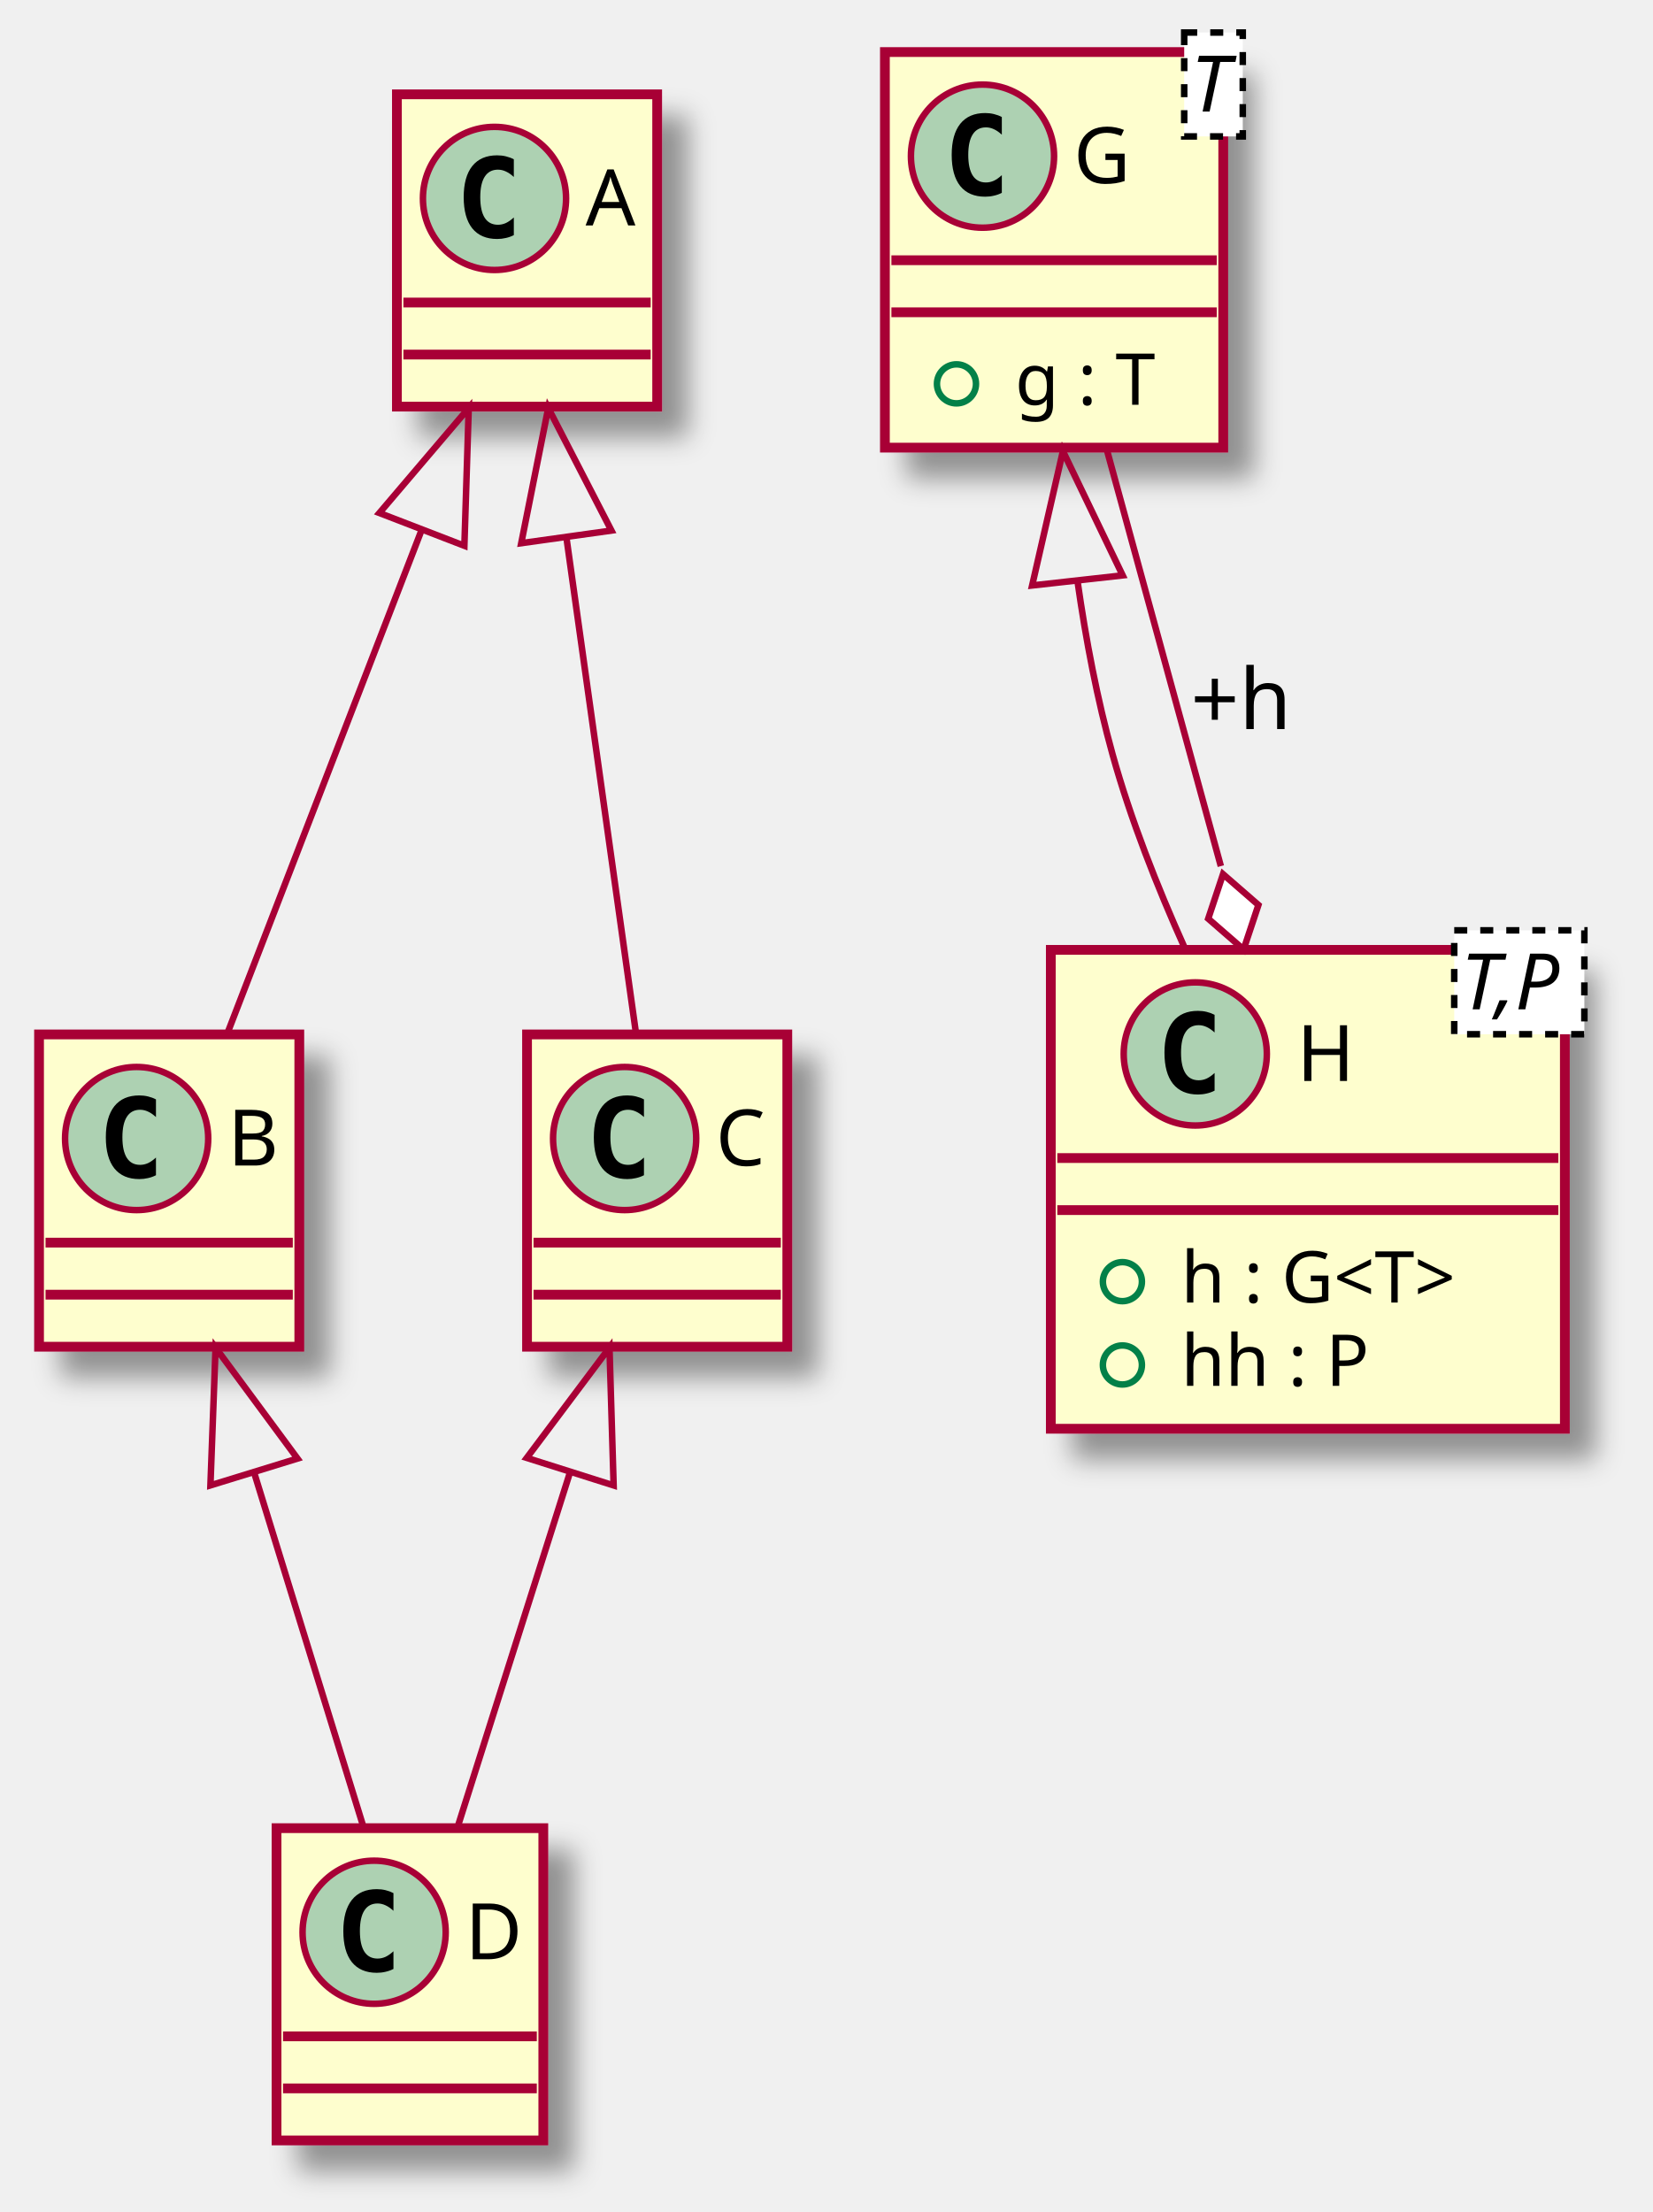
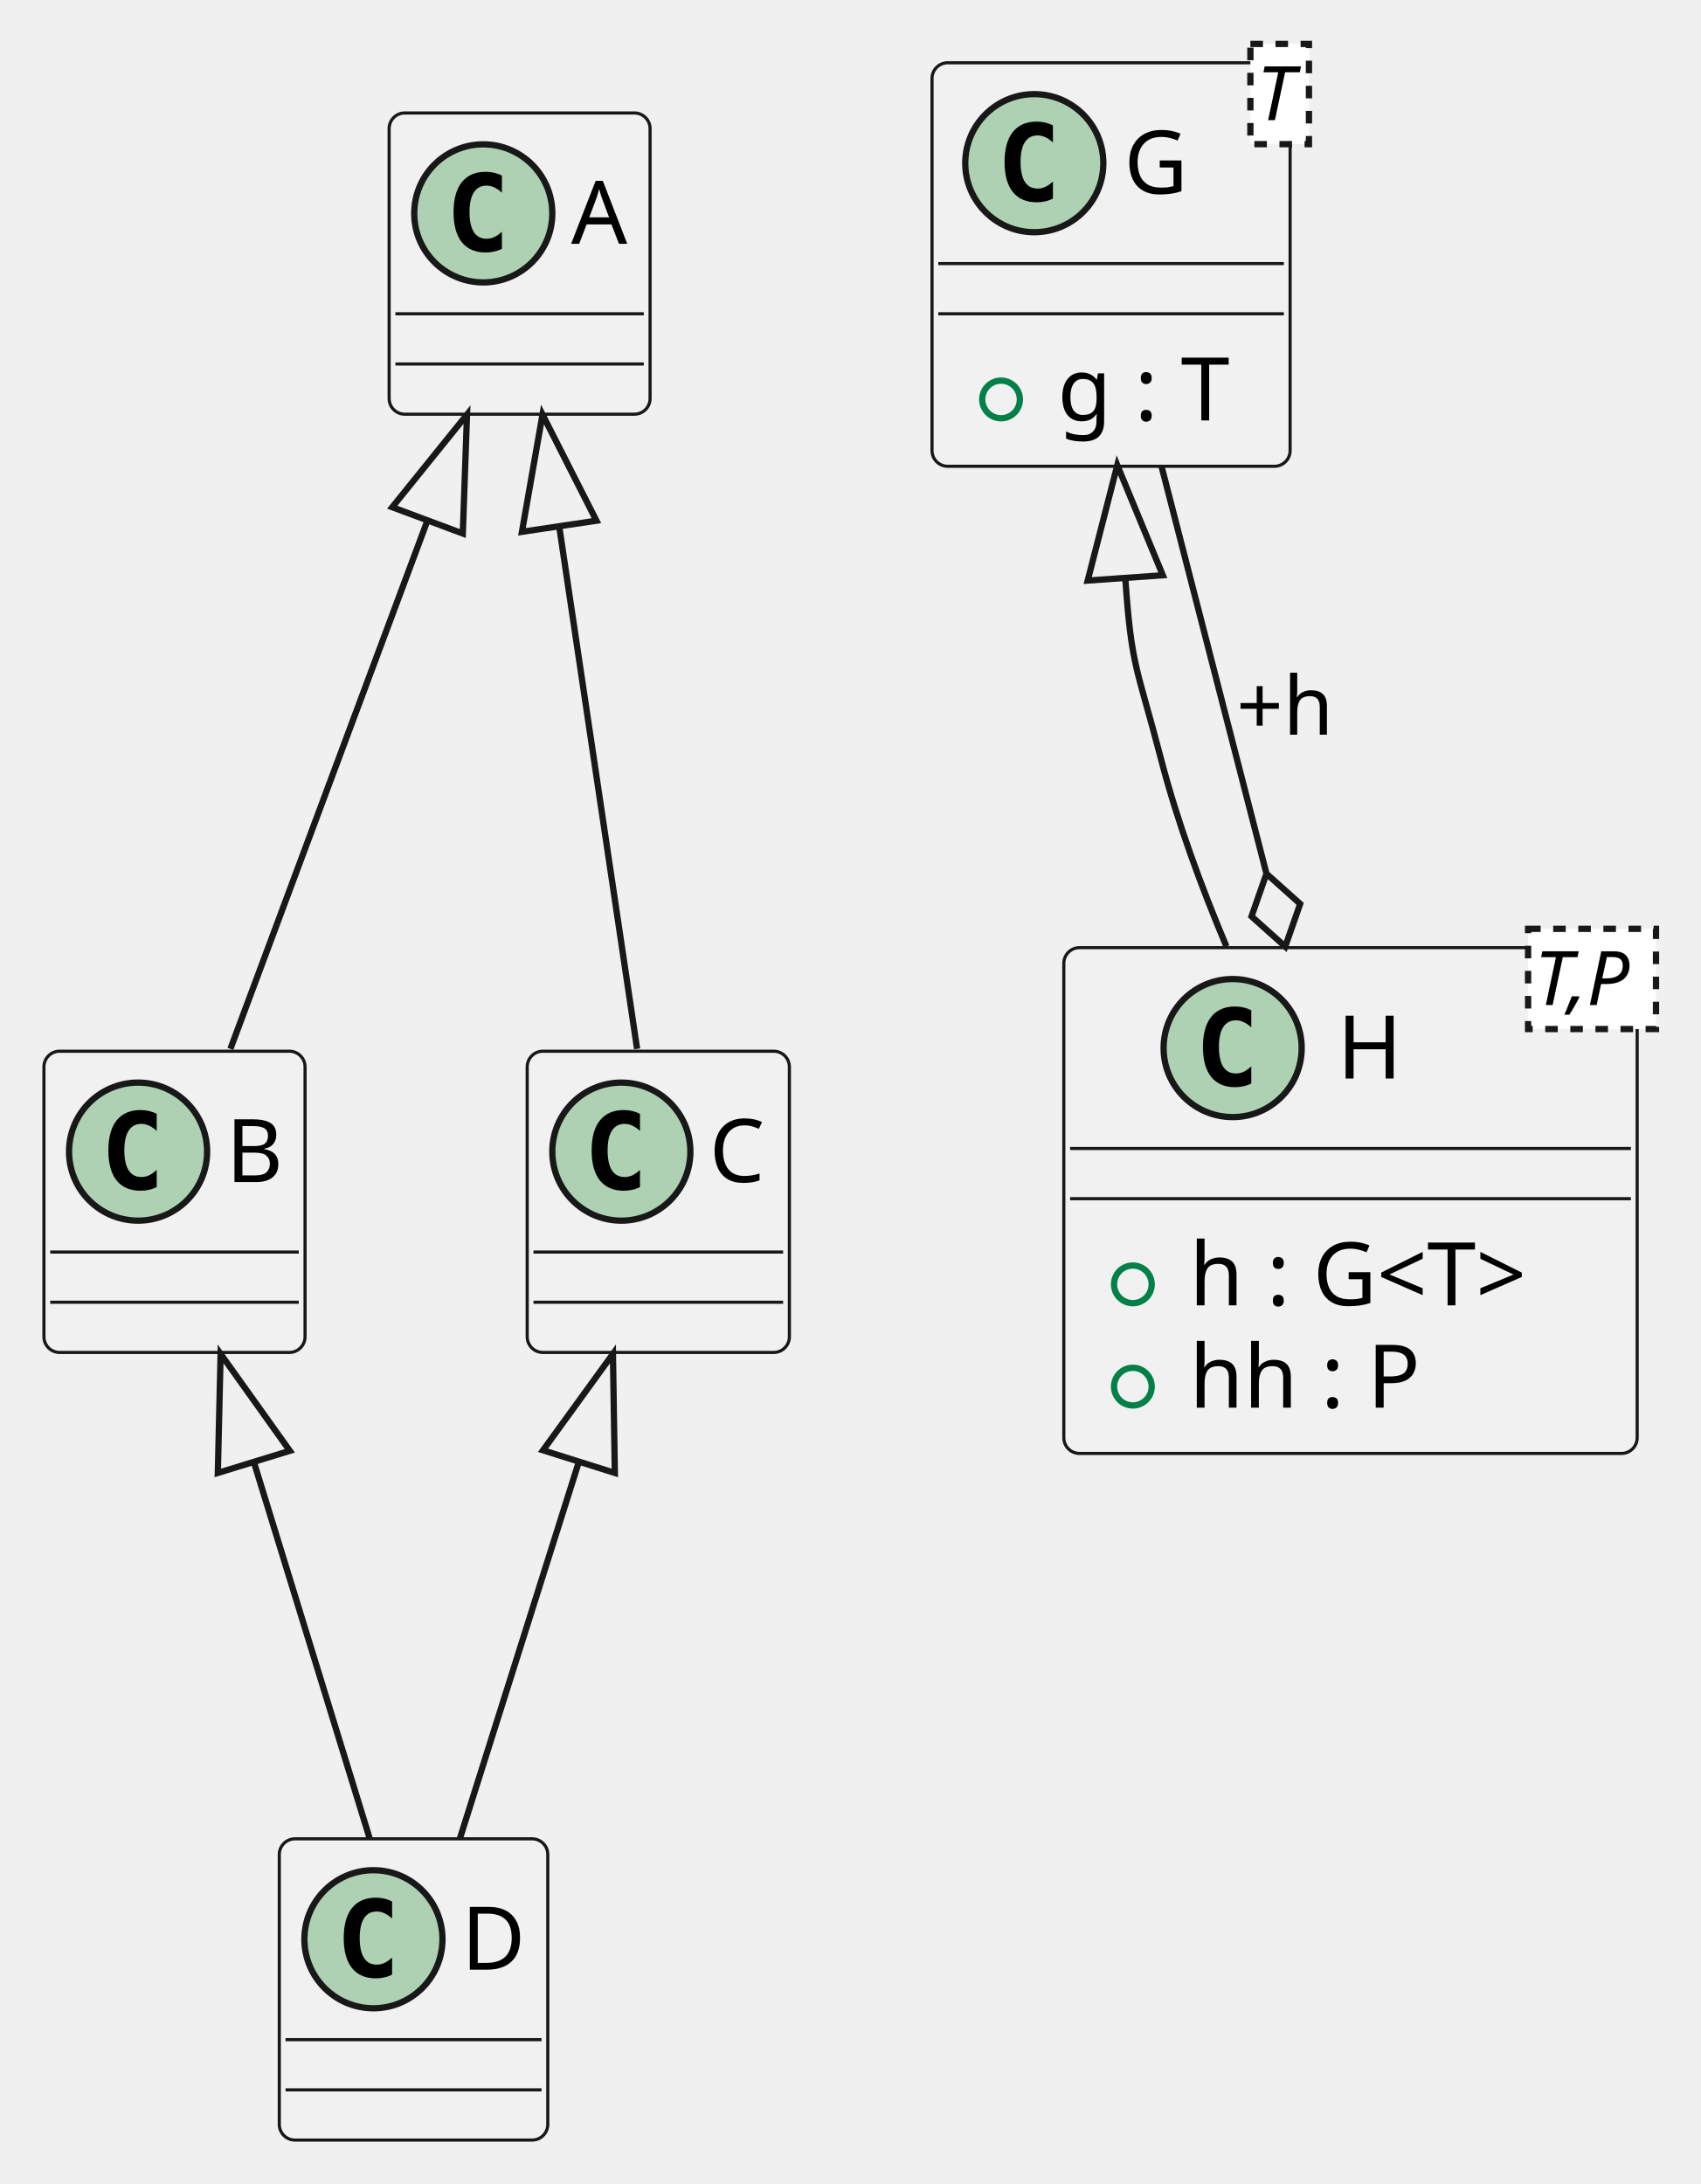
- <svg xmlns="http://www.w3.org/2000/svg" xmlns:xlink="http://www.w3.org/1999/xlink" contentScriptType="application/ecmascript" contentStyleType="text/css" height="340px" preserveAspectRatio="none" style="width:254px;height:340px;" version="1.1" viewBox="0 0 254 340" width="254px" zoomAndPan="magnify">
+ <svg xmlns="http://www.w3.org/2000/svg" xmlns:xlink="http://www.w3.org/1999/xlink" contentStyleType="text/css" height="348px" preserveAspectRatio="none" style="width:271px;height:348px;background:#FFFFFF;" version="1.1" viewBox="0 0 271 348" width="271px" zoomAndPan="magnify">
  <defs>
-     <filter height="300%" id="f1nanhbbq231zm" width="300%" x="-1" y="-1">
-       <feGaussianBlur result="blurOut" stdDeviation="2.0" />
-       <feColorMatrix in="blurOut" result="blurOut2" type="matrix" values="0 0 0 0 0 0 0 0 0 0 0 0 0 0 0 0 0 0 .4 0" />
-       <feOffset dx="4.0" dy="4.0" in="blurOut2" result="blurOut3" />
-       <feBlend in="SourceGraphic" in2="blurOut3" mode="normal" />
-     </filter>
    <style type="text/css">a:hover { text-decoration: underline; }</style>
  </defs>
  <g>
-     <a href="https://github.com/bkryza/clang-uml/blob/e41b0da6776e43f4d4f0bb41619a04e152c35cb6/tests/t00060/t00060.cc#L3" target="_top" title="A" xlink:actuate="onRequest" xlink:href="https://github.com/bkryza/clang-uml/blob/e41b0da6776e43f4d4f0bb41619a04e152c35cb6/tests/t00060/t00060.cc#L3" xlink:show="new" xlink:title="A" xlink:type="simple">
-       <rect fill="#FEFECE" filter="url(#f1nanhbbq231zm)" height="48" id="C_0010988924398770427782" style="stroke: #A80036; stroke-width: 1.5;" width="40" x="61" y="14.5" />
-       <ellipse cx="76" cy="30.5" fill="#ADD1B2" rx="11" ry="11" style="stroke: #A80036; stroke-width: 1.0;" />
-       <path d="M78.969,36.141 Q78.391,36.438 77.75,36.578 Q77.109,36.734 76.406,36.734 Q73.906,36.734 72.578,35.094 Q71.266,33.438 71.266,30.312 Q71.266,27.188 72.578,25.531 Q73.906,23.875 76.406,23.875 Q77.109,23.875 77.75,24.031 Q78.406,24.188 78.969,24.484 L78.969,27.203 Q78.344,26.625 77.75,26.359 Q77.156,26.078 76.531,26.078 Q75.188,26.078 74.5,27.156 Q73.812,28.219 73.812,30.312 Q73.812,32.406 74.5,33.484 Q75.188,34.547 76.531,34.547 Q77.156,34.547 77.75,34.281 Q78.344,34 78.969,33.422 L78.969,36.141 Z " />
-       <text fill="#000000" font-family="sans-serif" font-size="12" lengthAdjust="spacingAndGlyphs" textLength="8" x="90" y="34.654">A</text>
-       <line style="stroke: #A80036; stroke-width: 1.5;" x1="62" x2="100" y1="46.5" y2="46.5" />
-       <line style="stroke: #A80036; stroke-width: 1.5;" x1="62" x2="100" y1="54.5" y2="54.5" />
+     <a href="https://github.com/bkryza/clang-uml/blob/1aecadc20ec85d3e8b9d6199a45c6d1034411a29/tests/t00060/t00060.cc#L3" target="_top" title="A" xlink:actuate="onRequest" xlink:href="https://github.com/bkryza/clang-uml/blob/1aecadc20ec85d3e8b9d6199a45c6d1034411a29/tests/t00060/t00060.cc#L3" xlink:show="new" xlink:title="A" xlink:type="simple">
+       <g id="elem_C_0010988924398770427782">
+         <rect codeLine="2" fill="#F1F1F1" height="48" id="C_0010988924398770427782" rx="2.5" ry="2.5" style="stroke:#181818;stroke-width:0.5;" width="41.577" x="62" y="18" />
+         <ellipse cx="77" cy="34" fill="#ADD1B2" rx="11" ry="11" style="stroke:#181818;stroke-width:1.0;" />
+         <path d="M79.969,39.641 Q79.391,39.938 78.75,40.078 Q78.109,40.234 77.406,40.234 Q74.906,40.234 73.578,38.594 Q72.266,36.938 72.266,33.812 Q72.266,30.688 73.578,29.031 Q74.906,27.375 77.406,27.375 Q78.109,27.375 78.75,27.531 Q79.406,27.688 79.969,27.984 L79.969,30.703 Q79.344,30.125 78.75,29.859 Q78.156,29.578 77.531,29.578 Q76.188,29.578 75.5,30.656 Q74.812,31.719 74.812,33.812 Q74.812,35.906 75.5,36.984 Q76.188,38.047 77.531,38.047 Q78.156,38.047 78.75,37.781 Q79.344,37.5 79.969,36.922 L79.969,39.641 Z " fill="#000000" />
+         <text fill="#000000" font-family="sans-serif" font-size="14" lengthAdjust="spacing" textLength="9.577" x="91" y="38.847">A</text>
+         <line style="stroke:#181818;stroke-width:0.5;" x1="63" x2="102.577" y1="50" y2="50" />
+         <line style="stroke:#181818;stroke-width:0.5;" x1="63" x2="102.577" y1="58" y2="58" />
+       </g>
    </a>
-     <a href="https://github.com/bkryza/clang-uml/blob/e41b0da6776e43f4d4f0bb41619a04e152c35cb6/tests/t00060/t00060.cc#L4" target="_top" title="B" xlink:actuate="onRequest" xlink:href="https://github.com/bkryza/clang-uml/blob/e41b0da6776e43f4d4f0bb41619a04e152c35cb6/tests/t00060/t00060.cc#L4" xlink:show="new" xlink:title="B" xlink:type="simple">
-       <rect fill="#FEFECE" filter="url(#f1nanhbbq231zm)" height="48" id="C_0003837202951447476570" style="stroke: #A80036; stroke-width: 1.5;" width="40" x="6" y="159" />
-       <ellipse cx="21" cy="175" fill="#ADD1B2" rx="11" ry="11" style="stroke: #A80036; stroke-width: 1.0;" />
-       <path d="M23.969,180.641 Q23.391,180.938 22.75,181.078 Q22.109,181.234 21.406,181.234 Q18.906,181.234 17.578,179.594 Q16.266,177.938 16.266,174.812 Q16.266,171.688 17.578,170.031 Q18.906,168.375 21.406,168.375 Q22.109,168.375 22.75,168.531 Q23.406,168.688 23.969,168.984 L23.969,171.703 Q23.344,171.125 22.75,170.859 Q22.156,170.578 21.531,170.578 Q20.188,170.578 19.5,171.656 Q18.812,172.719 18.812,174.812 Q18.812,176.906 19.5,177.984 Q20.188,179.047 21.531,179.047 Q22.156,179.047 22.75,178.781 Q23.344,178.5 23.969,177.922 L23.969,180.641 Z " />
-       <text fill="#000000" font-family="sans-serif" font-size="12" lengthAdjust="spacingAndGlyphs" textLength="8" x="35" y="179.154">B</text>
-       <line style="stroke: #A80036; stroke-width: 1.5;" x1="7" x2="45" y1="191" y2="191" />
-       <line style="stroke: #A80036; stroke-width: 1.5;" x1="7" x2="45" y1="199" y2="199" />
+     <a href="https://github.com/bkryza/clang-uml/blob/1aecadc20ec85d3e8b9d6199a45c6d1034411a29/tests/t00060/t00060.cc#L4" target="_top" title="B" xlink:actuate="onRequest" xlink:href="https://github.com/bkryza/clang-uml/blob/1aecadc20ec85d3e8b9d6199a45c6d1034411a29/tests/t00060/t00060.cc#L4" xlink:show="new" xlink:title="B" xlink:type="simple">
+       <g id="elem_C_0003837202951447476570">
+         <rect codeLine="6" fill="#F1F1F1" height="48" id="C_0003837202951447476570" rx="2.5" ry="2.5" style="stroke:#181818;stroke-width:0.5;" width="41.605" x="7" y="167.5" />
+         <ellipse cx="22" cy="183.5" fill="#ADD1B2" rx="11" ry="11" style="stroke:#181818;stroke-width:1.0;" />
+         <path d="M24.969,189.141 Q24.391,189.438 23.75,189.578 Q23.109,189.734 22.406,189.734 Q19.906,189.734 18.578,188.094 Q17.266,186.438 17.266,183.312 Q17.266,180.188 18.578,178.531 Q19.906,176.875 22.406,176.875 Q23.109,176.875 23.75,177.031 Q24.406,177.188 24.969,177.484 L24.969,180.203 Q24.344,179.625 23.75,179.359 Q23.156,179.078 22.531,179.078 Q21.188,179.078 20.5,180.156 Q19.812,181.219 19.812,183.312 Q19.812,185.406 20.5,186.484 Q21.188,187.547 22.531,187.547 Q23.156,187.547 23.75,187.281 Q24.344,187 24.969,186.422 L24.969,189.141 Z " fill="#000000" />
+         <text fill="#000000" font-family="sans-serif" font-size="14" lengthAdjust="spacing" textLength="9.604" x="36" y="188.347">B</text>
+         <line style="stroke:#181818;stroke-width:0.5;" x1="8" x2="47.605" y1="199.5" y2="199.5" />
+         <line style="stroke:#181818;stroke-width:0.5;" x1="8" x2="47.605" y1="207.5" y2="207.5" />
+       </g>
    </a>
-     <a href="https://github.com/bkryza/clang-uml/blob/e41b0da6776e43f4d4f0bb41619a04e152c35cb6/tests/t00060/t00060.cc#L5" target="_top" title="C" xlink:actuate="onRequest" xlink:href="https://github.com/bkryza/clang-uml/blob/e41b0da6776e43f4d4f0bb41619a04e152c35cb6/tests/t00060/t00060.cc#L5" xlink:show="new" xlink:title="C" xlink:type="simple">
-       <rect fill="#FEFECE" filter="url(#f1nanhbbq231zm)" height="48" id="C_0014621286753018118303" style="stroke: #A80036; stroke-width: 1.5;" width="40" x="81" y="159" />
-       <ellipse cx="96" cy="175" fill="#ADD1B2" rx="11" ry="11" style="stroke: #A80036; stroke-width: 1.0;" />
-       <path d="M98.969,180.641 Q98.391,180.938 97.75,181.078 Q97.109,181.234 96.406,181.234 Q93.906,181.234 92.578,179.594 Q91.266,177.938 91.266,174.812 Q91.266,171.688 92.578,170.031 Q93.906,168.375 96.406,168.375 Q97.109,168.375 97.75,168.531 Q98.406,168.688 98.969,168.984 L98.969,171.703 Q98.344,171.125 97.75,170.859 Q97.156,170.578 96.531,170.578 Q95.188,170.578 94.5,171.656 Q93.812,172.719 93.812,174.812 Q93.812,176.906 94.5,177.984 Q95.188,179.047 96.531,179.047 Q97.156,179.047 97.75,178.781 Q98.344,178.5 98.969,177.922 L98.969,180.641 Z " />
-       <text fill="#000000" font-family="sans-serif" font-size="12" lengthAdjust="spacingAndGlyphs" textLength="8" x="110" y="179.154">C</text>
-       <line style="stroke: #A80036; stroke-width: 1.5;" x1="82" x2="120" y1="191" y2="191" />
-       <line style="stroke: #A80036; stroke-width: 1.5;" x1="82" x2="120" y1="199" y2="199" />
+     <a href="https://github.com/bkryza/clang-uml/blob/1aecadc20ec85d3e8b9d6199a45c6d1034411a29/tests/t00060/t00060.cc#L5" target="_top" title="C" xlink:actuate="onRequest" xlink:href="https://github.com/bkryza/clang-uml/blob/1aecadc20ec85d3e8b9d6199a45c6d1034411a29/tests/t00060/t00060.cc#L5" xlink:show="new" xlink:title="C" xlink:type="simple">
+       <g id="elem_C_0014621286753018118303">
+         <rect codeLine="10" fill="#F1F1F1" height="48" id="C_0014621286753018118303" rx="2.5" ry="2.5" style="stroke:#181818;stroke-width:0.5;" width="41.775" x="84" y="167.5" />
+         <ellipse cx="99" cy="183.5" fill="#ADD1B2" rx="11" ry="11" style="stroke:#181818;stroke-width:1.0;" />
+         <path d="M101.969,189.141 Q101.391,189.438 100.75,189.578 Q100.109,189.734 99.406,189.734 Q96.906,189.734 95.578,188.094 Q94.266,186.438 94.266,183.312 Q94.266,180.188 95.578,178.531 Q96.906,176.875 99.406,176.875 Q100.109,176.875 100.75,177.031 Q101.406,177.188 101.969,177.484 L101.969,180.203 Q101.344,179.625 100.75,179.359 Q100.156,179.078 99.531,179.078 Q98.188,179.078 97.5,180.156 Q96.812,181.219 96.812,183.312 Q96.812,185.406 97.5,186.484 Q98.188,187.547 99.531,187.547 Q100.156,187.547 100.75,187.281 Q101.344,187 101.969,186.422 L101.969,189.141 Z " fill="#000000" />
+         <text fill="#000000" font-family="sans-serif" font-size="14" lengthAdjust="spacing" textLength="9.775" x="113" y="188.347">C</text>
+         <line style="stroke:#181818;stroke-width:0.5;" x1="85" x2="124.775" y1="199.5" y2="199.5" />
+         <line style="stroke:#181818;stroke-width:0.5;" x1="85" x2="124.775" y1="207.5" y2="207.5" />
+       </g>
    </a>
-     <a href="https://github.com/bkryza/clang-uml/blob/e41b0da6776e43f4d4f0bb41619a04e152c35cb6/tests/t00060/t00060.cc#L6" target="_top" title="D" xlink:actuate="onRequest" xlink:href="https://github.com/bkryza/clang-uml/blob/e41b0da6776e43f4d4f0bb41619a04e152c35cb6/tests/t00060/t00060.cc#L6" xlink:show="new" xlink:title="D" xlink:type="simple">
-       <rect fill="#FEFECE" filter="url(#f1nanhbbq231zm)" height="48" id="C_0013037498978322255855" style="stroke: #A80036; stroke-width: 1.5;" width="41" x="42.5" y="281" />
-       <ellipse cx="57.5" cy="297" fill="#ADD1B2" rx="11" ry="11" style="stroke: #A80036; stroke-width: 1.0;" />
-       <path d="M60.469,302.641 Q59.891,302.938 59.25,303.078 Q58.609,303.234 57.906,303.234 Q55.406,303.234 54.078,301.594 Q52.766,299.938 52.766,296.812 Q52.766,293.688 54.078,292.031 Q55.406,290.375 57.906,290.375 Q58.609,290.375 59.25,290.531 Q59.906,290.688 60.469,290.984 L60.469,293.703 Q59.844,293.125 59.25,292.859 Q58.656,292.578 58.031,292.578 Q56.688,292.578 56,293.656 Q55.312,294.719 55.312,296.812 Q55.312,298.906 56,299.984 Q56.688,301.047 58.031,301.047 Q58.656,301.047 59.25,300.781 Q59.844,300.5 60.469,299.922 L60.469,302.641 Z " />
-       <text fill="#000000" font-family="sans-serif" font-size="12" lengthAdjust="spacingAndGlyphs" textLength="9" x="71.5" y="301.154">D</text>
-       <line style="stroke: #A80036; stroke-width: 1.5;" x1="43.5" x2="82.5" y1="313" y2="313" />
-       <line style="stroke: #A80036; stroke-width: 1.5;" x1="43.5" x2="82.5" y1="321" y2="321" />
+     <a href="https://github.com/bkryza/clang-uml/blob/1aecadc20ec85d3e8b9d6199a45c6d1034411a29/tests/t00060/t00060.cc#L6" target="_top" title="D" xlink:actuate="onRequest" xlink:href="https://github.com/bkryza/clang-uml/blob/1aecadc20ec85d3e8b9d6199a45c6d1034411a29/tests/t00060/t00060.cc#L6" xlink:show="new" xlink:title="D" xlink:type="simple">
+       <g id="elem_C_0013037498978322255855">
+         <rect codeLine="14" fill="#F1F1F1" height="48" id="C_0013037498978322255855" rx="2.5" ry="2.5" style="stroke:#181818;stroke-width:0.5;" width="42.78" x="44.5" y="293" />
+         <ellipse cx="59.5" cy="309" fill="#ADD1B2" rx="11" ry="11" style="stroke:#181818;stroke-width:1.0;" />
+         <path d="M62.469,314.641 Q61.891,314.938 61.25,315.078 Q60.609,315.234 59.906,315.234 Q57.406,315.234 56.078,313.594 Q54.766,311.938 54.766,308.812 Q54.766,305.688 56.078,304.031 Q57.406,302.375 59.906,302.375 Q60.609,302.375 61.25,302.531 Q61.906,302.688 62.469,302.984 L62.469,305.703 Q61.844,305.125 61.25,304.859 Q60.656,304.578 60.031,304.578 Q58.688,304.578 58,305.656 Q57.312,306.719 57.312,308.812 Q57.312,310.906 58,311.984 Q58.688,313.047 60.031,313.047 Q60.656,313.047 61.25,312.781 Q61.844,312.5 62.469,311.922 L62.469,314.641 Z " fill="#000000" />
+         <text fill="#000000" font-family="sans-serif" font-size="14" lengthAdjust="spacing" textLength="10.78" x="73.5" y="313.847">D</text>
+         <line style="stroke:#181818;stroke-width:0.5;" x1="45.5" x2="86.28" y1="325" y2="325" />
+         <line style="stroke:#181818;stroke-width:0.5;" x1="45.5" x2="86.28" y1="333" y2="333" />
+       </g>
    </a>
-     <a href="https://github.com/bkryza/clang-uml/blob/e41b0da6776e43f4d4f0bb41619a04e152c35cb6/tests/t00060/t00060.cc#L10" target="_top" title="G" xlink:actuate="onRequest" xlink:href="https://github.com/bkryza/clang-uml/blob/e41b0da6776e43f4d4f0bb41619a04e152c35cb6/tests/t00060/t00060.cc#L10" xlink:show="new" xlink:title="G" xlink:type="simple">
-       <rect fill="#FEFECE" filter="url(#f1nanhbbq231zm)" height="60.805" id="C_0015018438600264556141" style="stroke: #A80036; stroke-width: 1.5;" width="52" x="136" y="8" />
-       <ellipse cx="151" cy="24" fill="#ADD1B2" rx="11" ry="11" style="stroke: #A80036; stroke-width: 1.0;" />
-       <path d="M153.969,29.641 Q153.391,29.938 152.75,30.078 Q152.109,30.234 151.406,30.234 Q148.906,30.234 147.578,28.594 Q146.266,26.938 146.266,23.812 Q146.266,20.688 147.578,19.031 Q148.906,17.375 151.406,17.375 Q152.109,17.375 152.75,17.531 Q153.406,17.688 153.969,17.984 L153.969,20.703 Q153.344,20.125 152.75,19.859 Q152.156,19.578 151.531,19.578 Q150.188,19.578 149.5,20.656 Q148.812,21.719 148.812,23.812 Q148.812,25.906 149.5,26.984 Q150.188,28.047 151.531,28.047 Q152.156,28.047 152.75,27.781 Q153.344,27.5 153.969,26.922 L153.969,29.641 Z " />
-       <text fill="#000000" font-family="sans-serif" font-size="12" lengthAdjust="spacingAndGlyphs" textLength="9" x="165" y="28.154">G</text>
-       <rect fill="#FFFFFF" height="15.969" style="stroke: #000000; stroke-width: 1.0; stroke-dasharray: 2.0,2.0;" width="9" x="182" y="5" />
-       <text fill="#000000" font-family="sans-serif" font-size="12" font-style="italic" lengthAdjust="spacingAndGlyphs" textLength="7" x="183" y="17.139">T</text>
-       <line style="stroke: #A80036; stroke-width: 1.5;" x1="137" x2="187" y1="40" y2="40" />
-       <line style="stroke: #A80036; stroke-width: 1.5;" x1="137" x2="187" y1="48" y2="48" />
+     <a href="https://github.com/bkryza/clang-uml/blob/1aecadc20ec85d3e8b9d6199a45c6d1034411a29/tests/t00060/t00060.cc#L10" target="_top" title="G" xlink:actuate="onRequest" xlink:href="https://github.com/bkryza/clang-uml/blob/1aecadc20ec85d3e8b9d6199a45c6d1034411a29/tests/t00060/t00060.cc#L10" xlink:show="new" xlink:title="G" xlink:type="simple">
+       <g id="elem_C_0015018438600264556141">
+         <rect codeLine="18" fill="#F1F1F1" height="64.297" id="C_0015018438600264556141" rx="2.5" ry="2.5" style="stroke:#181818;stroke-width:0.5;" width="57.056" x="148.5" y="10" />
+         <ellipse cx="164.795" cy="26" fill="#ADD1B2" rx="11" ry="11" style="stroke:#181818;stroke-width:1.0;" />
+         <path d="M167.763,31.641 Q167.185,31.938 166.545,32.078 Q165.904,32.234 165.201,32.234 Q162.701,32.234 161.373,30.594 Q160.06,28.938 160.06,25.812 Q160.06,22.688 161.373,21.031 Q162.701,19.375 165.201,19.375 Q165.904,19.375 166.545,19.531 Q167.201,19.688 167.763,19.984 L167.763,22.703 Q167.138,22.125 166.545,21.859 Q165.951,21.578 165.326,21.578 Q163.982,21.578 163.295,22.656 Q162.607,23.719 162.607,25.812 Q162.607,27.906 163.295,28.984 Q163.982,30.047 165.326,30.047 Q165.951,30.047 166.545,29.781 Q167.138,29.5 167.763,28.922 L167.763,31.641 Z " fill="#000000" />
+         <text fill="#000000" font-family="sans-serif" font-size="14" lengthAdjust="spacing" textLength="10.849" x="179.082" y="30.847">G</text>
+         <rect fill="#FFFFFF" height="15.969" style="stroke:#181818;stroke-width:1.0;stroke-dasharray:2.0,2.0;" width="9.33" x="199.226" y="7" />
+         <text fill="#000000" font-family="sans-serif" font-size="12" font-style="italic" lengthAdjust="spacing" textLength="7.33" x="200.226" y="19.139">T</text>
+         <line style="stroke:#181818;stroke-width:0.5;" x1="149.5" x2="204.556" y1="42" y2="42" />
+         <line style="stroke:#181818;stroke-width:0.5;" x1="149.5" x2="204.556" y1="50" y2="50" />
+         <a href="https://github.com/bkryza/clang-uml/blob/1aecadc20ec85d3e8b9d6199a45c6d1034411a29/tests/t00060/t00060.cc#L11" target="_top" title="g" xlink:actuate="onRequest" xlink:href="https://github.com/bkryza/clang-uml/blob/1aecadc20ec85d3e8b9d6199a45c6d1034411a29/tests/t00060/t00060.cc#L11" xlink:show="new" xlink:title="g" xlink:type="simple">
+           <rect fill="#F1F1F1" height="10" style="stroke:none;stroke-width:1.0;" width="20" x="154.5" y="58.648" />
+           <ellipse cx="159.5" cy="63.648" fill="none" rx="3" ry="3" style="stroke:#038048;stroke-width:1.0;" />
+         </a>
+         <a href="https://github.com/bkryza/clang-uml/blob/1aecadc20ec85d3e8b9d6199a45c6d1034411a29/tests/t00060/t00060.cc#L11" target="_top" title="g" xlink:actuate="onRequest" xlink:href="https://github.com/bkryza/clang-uml/blob/1aecadc20ec85d3e8b9d6199a45c6d1034411a29/tests/t00060/t00060.cc#L11" xlink:show="new" xlink:title="g" xlink:type="simple">
+           <text fill="#000000" font-family="sans-serif" font-size="14" lengthAdjust="spacing" textLength="31.056" x="168.5" y="66.995">g : T</text>
+         </a>
+       </g>
    </a>
-     <a href="https://github.com/bkryza/clang-uml/blob/e41b0da6776e43f4d4f0bb41619a04e152c35cb6/tests/t00060/t00060.cc#L11" target="_top" title="g" xlink:actuate="onRequest" xlink:href="https://github.com/bkryza/clang-uml/blob/e41b0da6776e43f4d4f0bb41619a04e152c35cb6/tests/t00060/t00060.cc#L11" xlink:show="new" xlink:title="g" xlink:type="simple">
-       <rect fill="#FEFECE" height="10" style="stroke: none; stroke-width: 1.0;" width="20" x="142" y="54" />
-       <ellipse cx="147" cy="59" fill="none" rx="3" ry="3" style="stroke: #038048; stroke-width: 1.0;" />
+     <a href="https://github.com/bkryza/clang-uml/blob/1aecadc20ec85d3e8b9d6199a45c6d1034411a29/tests/t00060/t00060.cc#L14" target="_top" title="H" xlink:actuate="onRequest" xlink:href="https://github.com/bkryza/clang-uml/blob/1aecadc20ec85d3e8b9d6199a45c6d1034411a29/tests/t00060/t00060.cc#L14" xlink:show="new" xlink:title="H" xlink:type="simple">
+       <g id="elem_C_0015052882792987965106">
+         <rect codeLine="23" fill="#F1F1F1" height="80.594" id="C_0015052882792987965106" rx="2.5" ry="2.5" style="stroke:#181818;stroke-width:0.5;" width="91.352" x="169.5" y="151" />
+         <ellipse cx="196.399" cy="167" fill="#ADD1B2" rx="11" ry="11" style="stroke:#181818;stroke-width:1.0;" />
+         <path d="M199.368,172.641 Q198.79,172.938 198.149,173.078 Q197.509,173.234 196.806,173.234 Q194.306,173.234 192.978,171.594 Q191.665,169.938 191.665,166.812 Q191.665,163.688 192.978,162.031 Q194.306,160.375 196.806,160.375 Q197.509,160.375 198.149,160.531 Q198.806,160.688 199.368,160.984 L199.368,163.703 Q198.743,163.125 198.149,162.859 Q197.556,162.578 196.931,162.578 Q195.587,162.578 194.899,163.656 Q194.212,164.719 194.212,166.812 Q194.212,168.906 194.899,169.984 Q195.587,171.047 196.931,171.047 Q197.556,171.047 198.149,170.781 Q198.743,170.5 199.368,169.922 L199.368,172.641 Z " fill="#000000" />
+         <text fill="#000000" font-family="sans-serif" font-size="14" lengthAdjust="spacing" textLength="10.527" x="213.044" y="171.847">H</text>
+         <rect fill="#FFFFFF" height="15.969" style="stroke:#181818;stroke-width:1.0;stroke-dasharray:2.0,2.0;" width="20.381" x="243.471" y="148" />
+         <text fill="#000000" font-family="sans-serif" font-size="12" font-style="italic" lengthAdjust="spacing" textLength="18.381" x="244.471" y="160.139">T,P</text>
+         <line style="stroke:#181818;stroke-width:0.5;" x1="170.5" x2="259.852" y1="183" y2="183" />
+         <line style="stroke:#181818;stroke-width:0.5;" x1="170.5" x2="259.852" y1="191" y2="191" />
+         <a href="https://github.com/bkryza/clang-uml/blob/1aecadc20ec85d3e8b9d6199a45c6d1034411a29/tests/t00060/t00060.cc#L15" target="_top" title="h" xlink:actuate="onRequest" xlink:href="https://github.com/bkryza/clang-uml/blob/1aecadc20ec85d3e8b9d6199a45c6d1034411a29/tests/t00060/t00060.cc#L15" xlink:show="new" xlink:title="h" xlink:type="simple">
+           <rect fill="#F1F1F1" height="10" style="stroke:none;stroke-width:1.0;" width="20" x="175.5" y="199.648" />
+           <ellipse cx="180.5" cy="204.648" fill="none" rx="3" ry="3" style="stroke:#038048;stroke-width:1.0;" />
+         </a>
+         <a href="https://github.com/bkryza/clang-uml/blob/1aecadc20ec85d3e8b9d6199a45c6d1034411a29/tests/t00060/t00060.cc#L15" target="_top" title="h" xlink:actuate="onRequest" xlink:href="https://github.com/bkryza/clang-uml/blob/1aecadc20ec85d3e8b9d6199a45c6d1034411a29/tests/t00060/t00060.cc#L15" xlink:show="new" xlink:title="h" xlink:type="simple">
+           <text fill="#000000" font-family="sans-serif" font-size="14" lengthAdjust="spacing" textLength="65.352" x="189.5" y="207.995">h : G&lt;T&gt;</text>
+         </a>
+         <a href="https://github.com/bkryza/clang-uml/blob/1aecadc20ec85d3e8b9d6199a45c6d1034411a29/tests/t00060/t00060.cc#L16" target="_top" title="hh" xlink:actuate="onRequest" xlink:href="https://github.com/bkryza/clang-uml/blob/1aecadc20ec85d3e8b9d6199a45c6d1034411a29/tests/t00060/t00060.cc#L16" xlink:show="new" xlink:title="hh" xlink:type="simple">
+           <rect fill="#F1F1F1" height="10" style="stroke:none;stroke-width:1.0;" width="20" x="175.5" y="215.945" />
+           <ellipse cx="180.5" cy="220.945" fill="none" rx="3" ry="3" style="stroke:#038048;stroke-width:1.0;" />
+         </a>
+         <a href="https://github.com/bkryza/clang-uml/blob/1aecadc20ec85d3e8b9d6199a45c6d1034411a29/tests/t00060/t00060.cc#L16" target="_top" title="hh" xlink:actuate="onRequest" xlink:href="https://github.com/bkryza/clang-uml/blob/1aecadc20ec85d3e8b9d6199a45c6d1034411a29/tests/t00060/t00060.cc#L16" xlink:show="new" xlink:title="hh" xlink:type="simple">
+           <text fill="#000000" font-family="sans-serif" font-size="14" lengthAdjust="spacing" textLength="39.806" x="189.5" y="224.292">hh : P</text>
+         </a>
+       </g>
    </a>
-     <a href="https://github.com/bkryza/clang-uml/blob/e41b0da6776e43f4d4f0bb41619a04e152c35cb6/tests/t00060/t00060.cc#L11" target="_top" title="g" xlink:actuate="onRequest" xlink:href="https://github.com/bkryza/clang-uml/blob/e41b0da6776e43f4d4f0bb41619a04e152c35cb6/tests/t00060/t00060.cc#L11" xlink:show="new" xlink:title="g" xlink:type="simple">
-       <text fill="#000000" font-family="sans-serif" font-size="11" lengthAdjust="spacingAndGlyphs" textLength="26" x="156" y="62.21">g : T</text>
-     </a>
-     <a href="https://github.com/bkryza/clang-uml/blob/e41b0da6776e43f4d4f0bb41619a04e152c35cb6/tests/t00060/t00060.cc#L14" target="_top" title="H" xlink:actuate="onRequest" xlink:href="https://github.com/bkryza/clang-uml/blob/e41b0da6776e43f4d4f0bb41619a04e152c35cb6/tests/t00060/t00060.cc#L14" xlink:show="new" xlink:title="H" xlink:type="simple">
-       <rect fill="#FEFECE" filter="url(#f1nanhbbq231zm)" height="73.609" id="C_0015052882792987965106" style="stroke: #A80036; stroke-width: 1.5;" width="79" x="161.5" y="146" />
-       <ellipse cx="183.7" cy="162" fill="#ADD1B2" rx="11" ry="11" style="stroke: #A80036; stroke-width: 1.0;" />
-       <path d="M186.669,167.641 Q186.091,167.938 185.45,168.078 Q184.809,168.234 184.106,168.234 Q181.606,168.234 180.278,166.594 Q178.966,164.938 178.966,161.812 Q178.966,158.688 180.278,157.031 Q181.606,155.375 184.106,155.375 Q184.809,155.375 185.45,155.531 Q186.106,155.688 186.669,155.984 L186.669,158.703 Q186.044,158.125 185.45,157.859 Q184.856,157.578 184.231,157.578 Q182.887,157.578 182.2,158.656 Q181.512,159.719 181.512,161.812 Q181.512,163.906 182.2,164.984 Q182.887,166.047 184.231,166.047 Q184.856,166.047 185.45,165.781 Q186.044,165.5 186.669,164.922 L186.669,167.641 Z " />
-       <text fill="#000000" font-family="sans-serif" font-size="12" lengthAdjust="spacingAndGlyphs" textLength="9" x="199.3" y="166.154">H</text>
-       <rect fill="#FFFFFF" height="15.969" style="stroke: #000000; stroke-width: 1.0; stroke-dasharray: 2.0,2.0;" width="20" x="223.5" y="143" />
-       <text fill="#000000" font-family="sans-serif" font-size="12" font-style="italic" lengthAdjust="spacingAndGlyphs" textLength="18" x="224.5" y="155.139">T,P</text>
-       <line style="stroke: #A80036; stroke-width: 1.5;" x1="162.5" x2="239.5" y1="178" y2="178" />
-       <line style="stroke: #A80036; stroke-width: 1.5;" x1="162.5" x2="239.5" y1="186" y2="186" />
-     </a>
-     <a href="https://github.com/bkryza/clang-uml/blob/e41b0da6776e43f4d4f0bb41619a04e152c35cb6/tests/t00060/t00060.cc#L15" target="_top" title="h" xlink:actuate="onRequest" xlink:href="https://github.com/bkryza/clang-uml/blob/e41b0da6776e43f4d4f0bb41619a04e152c35cb6/tests/t00060/t00060.cc#L15" xlink:show="new" xlink:title="h" xlink:type="simple">
-       <rect fill="#FEFECE" height="10" style="stroke: none; stroke-width: 1.0;" width="20" x="167.5" y="192" />
-       <ellipse cx="172.5" cy="197" fill="none" rx="3" ry="3" style="stroke: #038048; stroke-width: 1.0;" />
-     </a>
-     <a href="https://github.com/bkryza/clang-uml/blob/e41b0da6776e43f4d4f0bb41619a04e152c35cb6/tests/t00060/t00060.cc#L15" target="_top" title="h" xlink:actuate="onRequest" xlink:href="https://github.com/bkryza/clang-uml/blob/e41b0da6776e43f4d4f0bb41619a04e152c35cb6/tests/t00060/t00060.cc#L15" xlink:show="new" xlink:title="h" xlink:type="simple">
-       <text fill="#000000" font-family="sans-serif" font-size="11" lengthAdjust="spacingAndGlyphs" textLength="53" x="181.5" y="200.21">h : G&lt;T&gt;</text>
-     </a>
-     <a href="https://github.com/bkryza/clang-uml/blob/e41b0da6776e43f4d4f0bb41619a04e152c35cb6/tests/t00060/t00060.cc#L16" target="_top" title="hh" xlink:actuate="onRequest" xlink:href="https://github.com/bkryza/clang-uml/blob/e41b0da6776e43f4d4f0bb41619a04e152c35cb6/tests/t00060/t00060.cc#L16" xlink:show="new" xlink:title="hh" xlink:type="simple">
-       <rect fill="#FEFECE" height="10" style="stroke: none; stroke-width: 1.0;" width="20" x="167.5" y="204.805" />
-       <ellipse cx="172.5" cy="209.805" fill="none" rx="3" ry="3" style="stroke: #038048; stroke-width: 1.0;" />
-     </a>
-     <a href="https://github.com/bkryza/clang-uml/blob/e41b0da6776e43f4d4f0bb41619a04e152c35cb6/tests/t00060/t00060.cc#L16" target="_top" title="hh" xlink:actuate="onRequest" xlink:href="https://github.com/bkryza/clang-uml/blob/e41b0da6776e43f4d4f0bb41619a04e152c35cb6/tests/t00060/t00060.cc#L16" xlink:show="new" xlink:title="hh" xlink:type="simple">
-       <text fill="#000000" font-family="sans-serif" font-size="11" lengthAdjust="spacingAndGlyphs" textLength="33" x="181.5" y="213.015">hh : P</text>
-     </a>
-     <path d="M64.83,81.38 C55.08,106.65 43.02,137.89 34.96,158.8 " fill="none" id="C_0010988924398770427782&lt;-C_0003837202951447476570" style="stroke: #A80036; stroke-width: 1.0;" />
-     <polygon fill="none" points="58.31,78.85,72.04,62.71,71.37,83.89,58.31,78.85" style="stroke: #A80036; stroke-width: 1.0;" />
-     <path d="M87.09,82.89 C90.6,107.89 94.87,138.31 97.74,158.8 " fill="none" id="C_0010988924398770427782&lt;-C_0014621286753018118303" style="stroke: #A80036; stroke-width: 1.0;" />
-     <polygon fill="none" points="80.11,83.49,84.26,62.71,93.97,81.55,80.11,83.49" style="stroke: #A80036; stroke-width: 1.0;" />
-     <path d="M39.08,226.42 C44.73,244.76 51.13,265.51 55.89,280.93 " fill="none" id="C_0003837202951447476570&lt;-C_0013037498978322255855" style="stroke: #A80036; stroke-width: 1.0;" />
-     <polygon fill="none" points="32.34,228.31,33.13,207.14,45.72,224.19,32.34,228.31" style="stroke: #A80036; stroke-width: 1.0;" />
-     <path d="M87.57,226.42 C81.76,244.76 75.19,265.51 70.3,280.93 " fill="none" id="C_0014621286753018118303&lt;-C_0013037498978322255855" style="stroke: #A80036; stroke-width: 1.0;" />
-     <polygon fill="none" points="80.96,224.09,93.67,207.14,94.31,228.32,80.96,224.09" style="stroke: #A80036; stroke-width: 1.0;" />
-     <path d="M187.63,133.13 C181.79,111.81 175.14,87.52 170.08,69.03 " fill="none" id="C_0015052882792987965106&lt;-C_0015018438600264556141" style="stroke: #A80036; stroke-width: 1.0;" />
-     <polygon fill="#FFFFFF" points="191.13,145.94,193.406,139.098,187.966,134.365,185.69,141.207,191.13,145.94" style="stroke: #A80036; stroke-width: 1.0;" />
-     <text fill="#000000" font-family="sans-serif" font-size="13" lengthAdjust="spacingAndGlyphs" textLength="19" x="183" y="112.067">+h</text>
-     <path d="M165.61,89.39 C166.89,98.35 168.64,107.52 171,116 C173.77,125.94 177.85,136.29 182.1,145.76 " fill="none" id="C_0015018438600264556141&lt;-C_0015052882792987965106" style="stroke: #A80036; stroke-width: 1.0;" />
-     <polygon fill="none" points="158.63,89.99,163.36,69.34,172.54,88.44,158.63,89.99" style="stroke: #A80036; stroke-width: 1.0;" />
+     <g id="link_C_0010988924398770427782_C_0003837202951447476570">
+       <path codeLine="28" d="M68.117,82.914 C57.837,110.464 47.04,139.44 36.71,167.13 " fill="none" id="C_0010988924398770427782-backto-C_0003837202951447476570" style="stroke:#181818;stroke-width:1.0;" />
+       <polygon fill="none" points="74.41,66.05,62.496,80.817,73.739,85.012,74.41,66.05" style="stroke:#181818;stroke-width:1.0;" />
+     </g>
+     <g id="link_C_0010988924398770427782_C_0014621286753018118303">
+       <path codeLine="29" d="M89.096,83.853 C93.206,111.403 97.38,139.44 101.51,167.13 " fill="none" id="C_0010988924398770427782-backto-C_0014621286753018118303" style="stroke:#181818;stroke-width:1.0;" />
+       <polygon fill="none" points="86.44,66.05,83.162,84.738,95.03,82.968,86.44,66.05" style="stroke:#181818;stroke-width:1.0;" />
+     </g>
+     <g id="link_C_0003837202951447476570_C_0013037498978322255855">
+       <path codeLine="30" d="M40.441,232.935 C47.231,255.015 52.1,270.83 58.88,292.87 " fill="none" id="C_0003837202951447476570-backto-C_0013037498978322255855" style="stroke:#181818;stroke-width:1.0;" />
+       <polygon fill="none" points="35.15,215.73,34.706,234.698,46.176,231.171,35.15,215.73" style="stroke:#181818;stroke-width:1.0;" />
+     </g>
+     <g id="link_C_0014621286753018118303_C_0013037498978322255855">
+       <path codeLine="31" d="M92.242,232.895 C85.272,254.975 80.26,270.83 73.3,292.87 " fill="none" id="C_0014621286753018118303-backto-C_0013037498978322255855" style="stroke:#181818;stroke-width:1.0;" />
+       <polygon fill="none" points="97.66,215.73,86.52,231.089,97.963,234.701,97.66,215.73" style="stroke:#181818;stroke-width:1.0;" />
+     </g>
+     <g id="link_C_0015052882792987965106_C_0015018438600264556141">
+       <path codeLine="32" d="M201.785,139.21 C195.595,115.19 190.81,96.61 185.06,74.28 " fill="none" id="C_0015052882792987965106-backto-C_0015018438600264556141" style="stroke:#181818;stroke-width:1.0;" />
+       <polygon fill="none" points="204.78,150.83,207.156,144.022,201.785,139.21,199.409,146.018,204.78,150.83" style="stroke:#181818;stroke-width:1.0;" />
+       <text fill="#000000" font-family="sans-serif" font-size="13" lengthAdjust="spacing" textLength="19.132" x="197" y="117.067">+h</text>
+     </g>
+     <g id="link_C_0015018438600264556141_C_0015052882792987965106">
+       <path codeLine="33" d="M179.288,92.085 C180.308,106.525 181.05,105.85 185,121 C187.58,130.92 191.38,141.25 195.41,150.81 " fill="none" id="C_0015018438600264556141-backto-C_0015052882792987965106" style="stroke:#181818;stroke-width:1.0;" />
+       <polygon fill="none" points="178.02,74.13,173.303,92.508,185.273,91.662,178.02,74.13" style="stroke:#181818;stroke-width:1.0;" />
+     </g>
  </g>
</svg>
